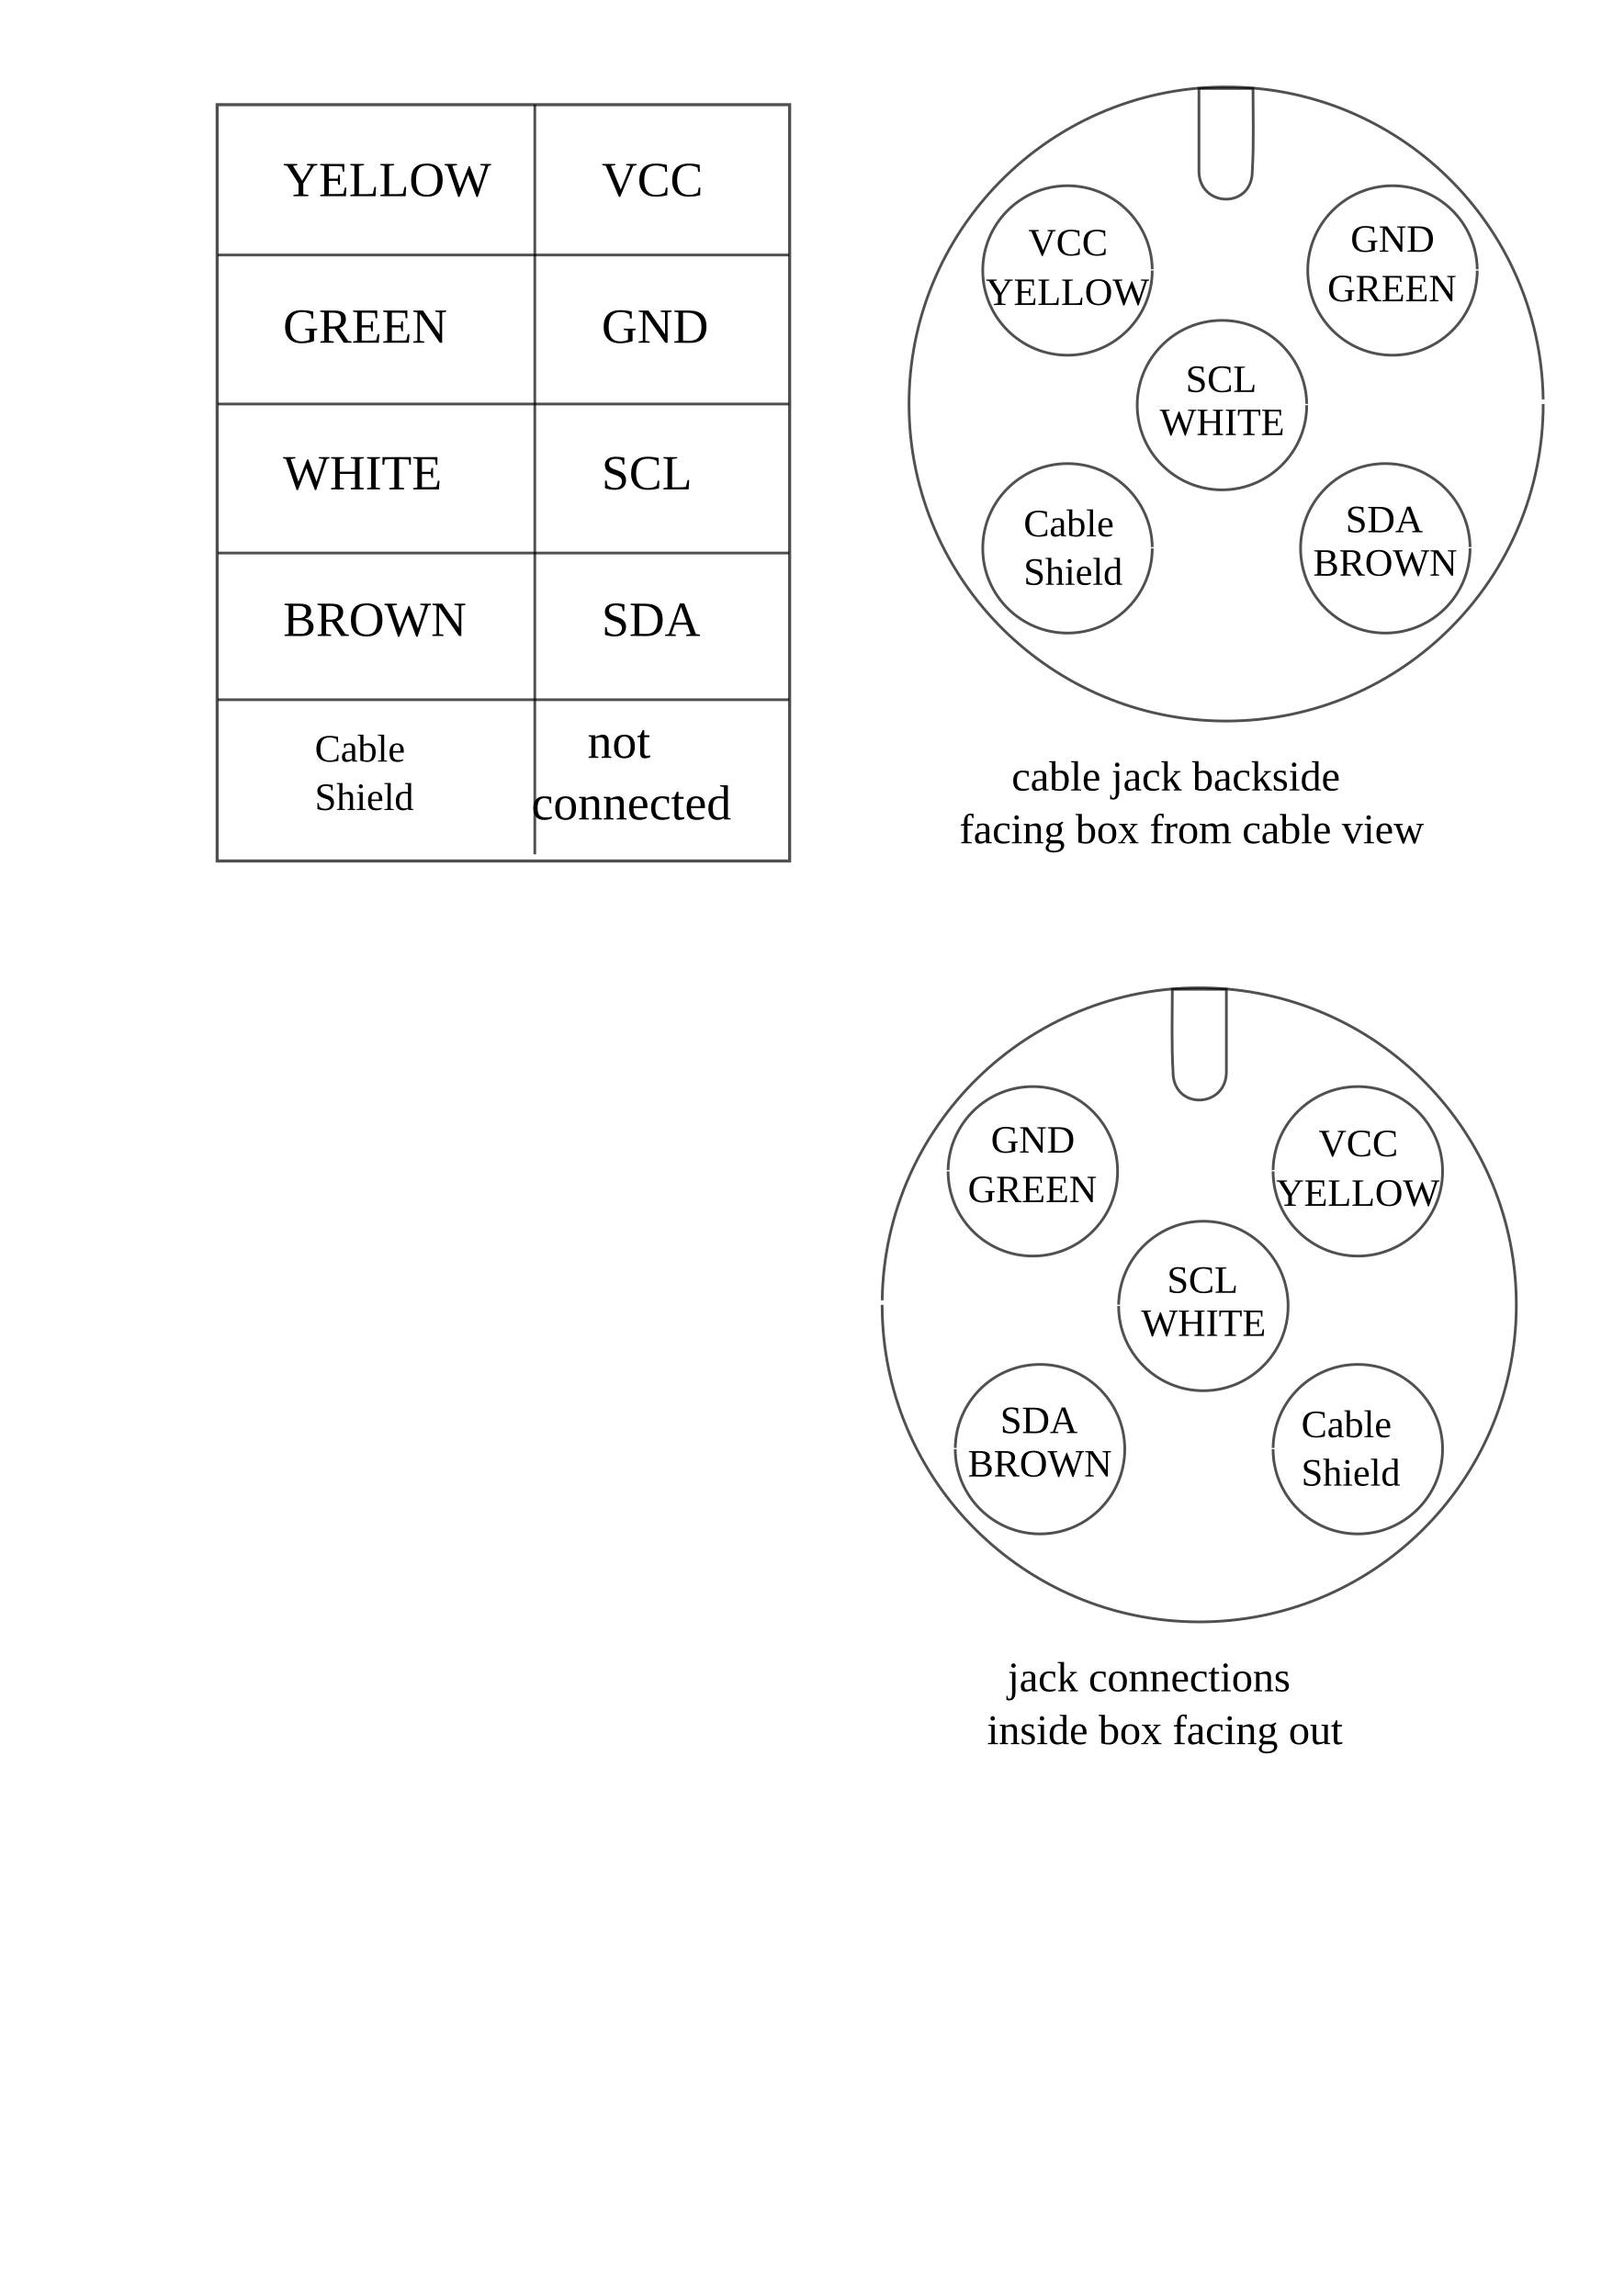
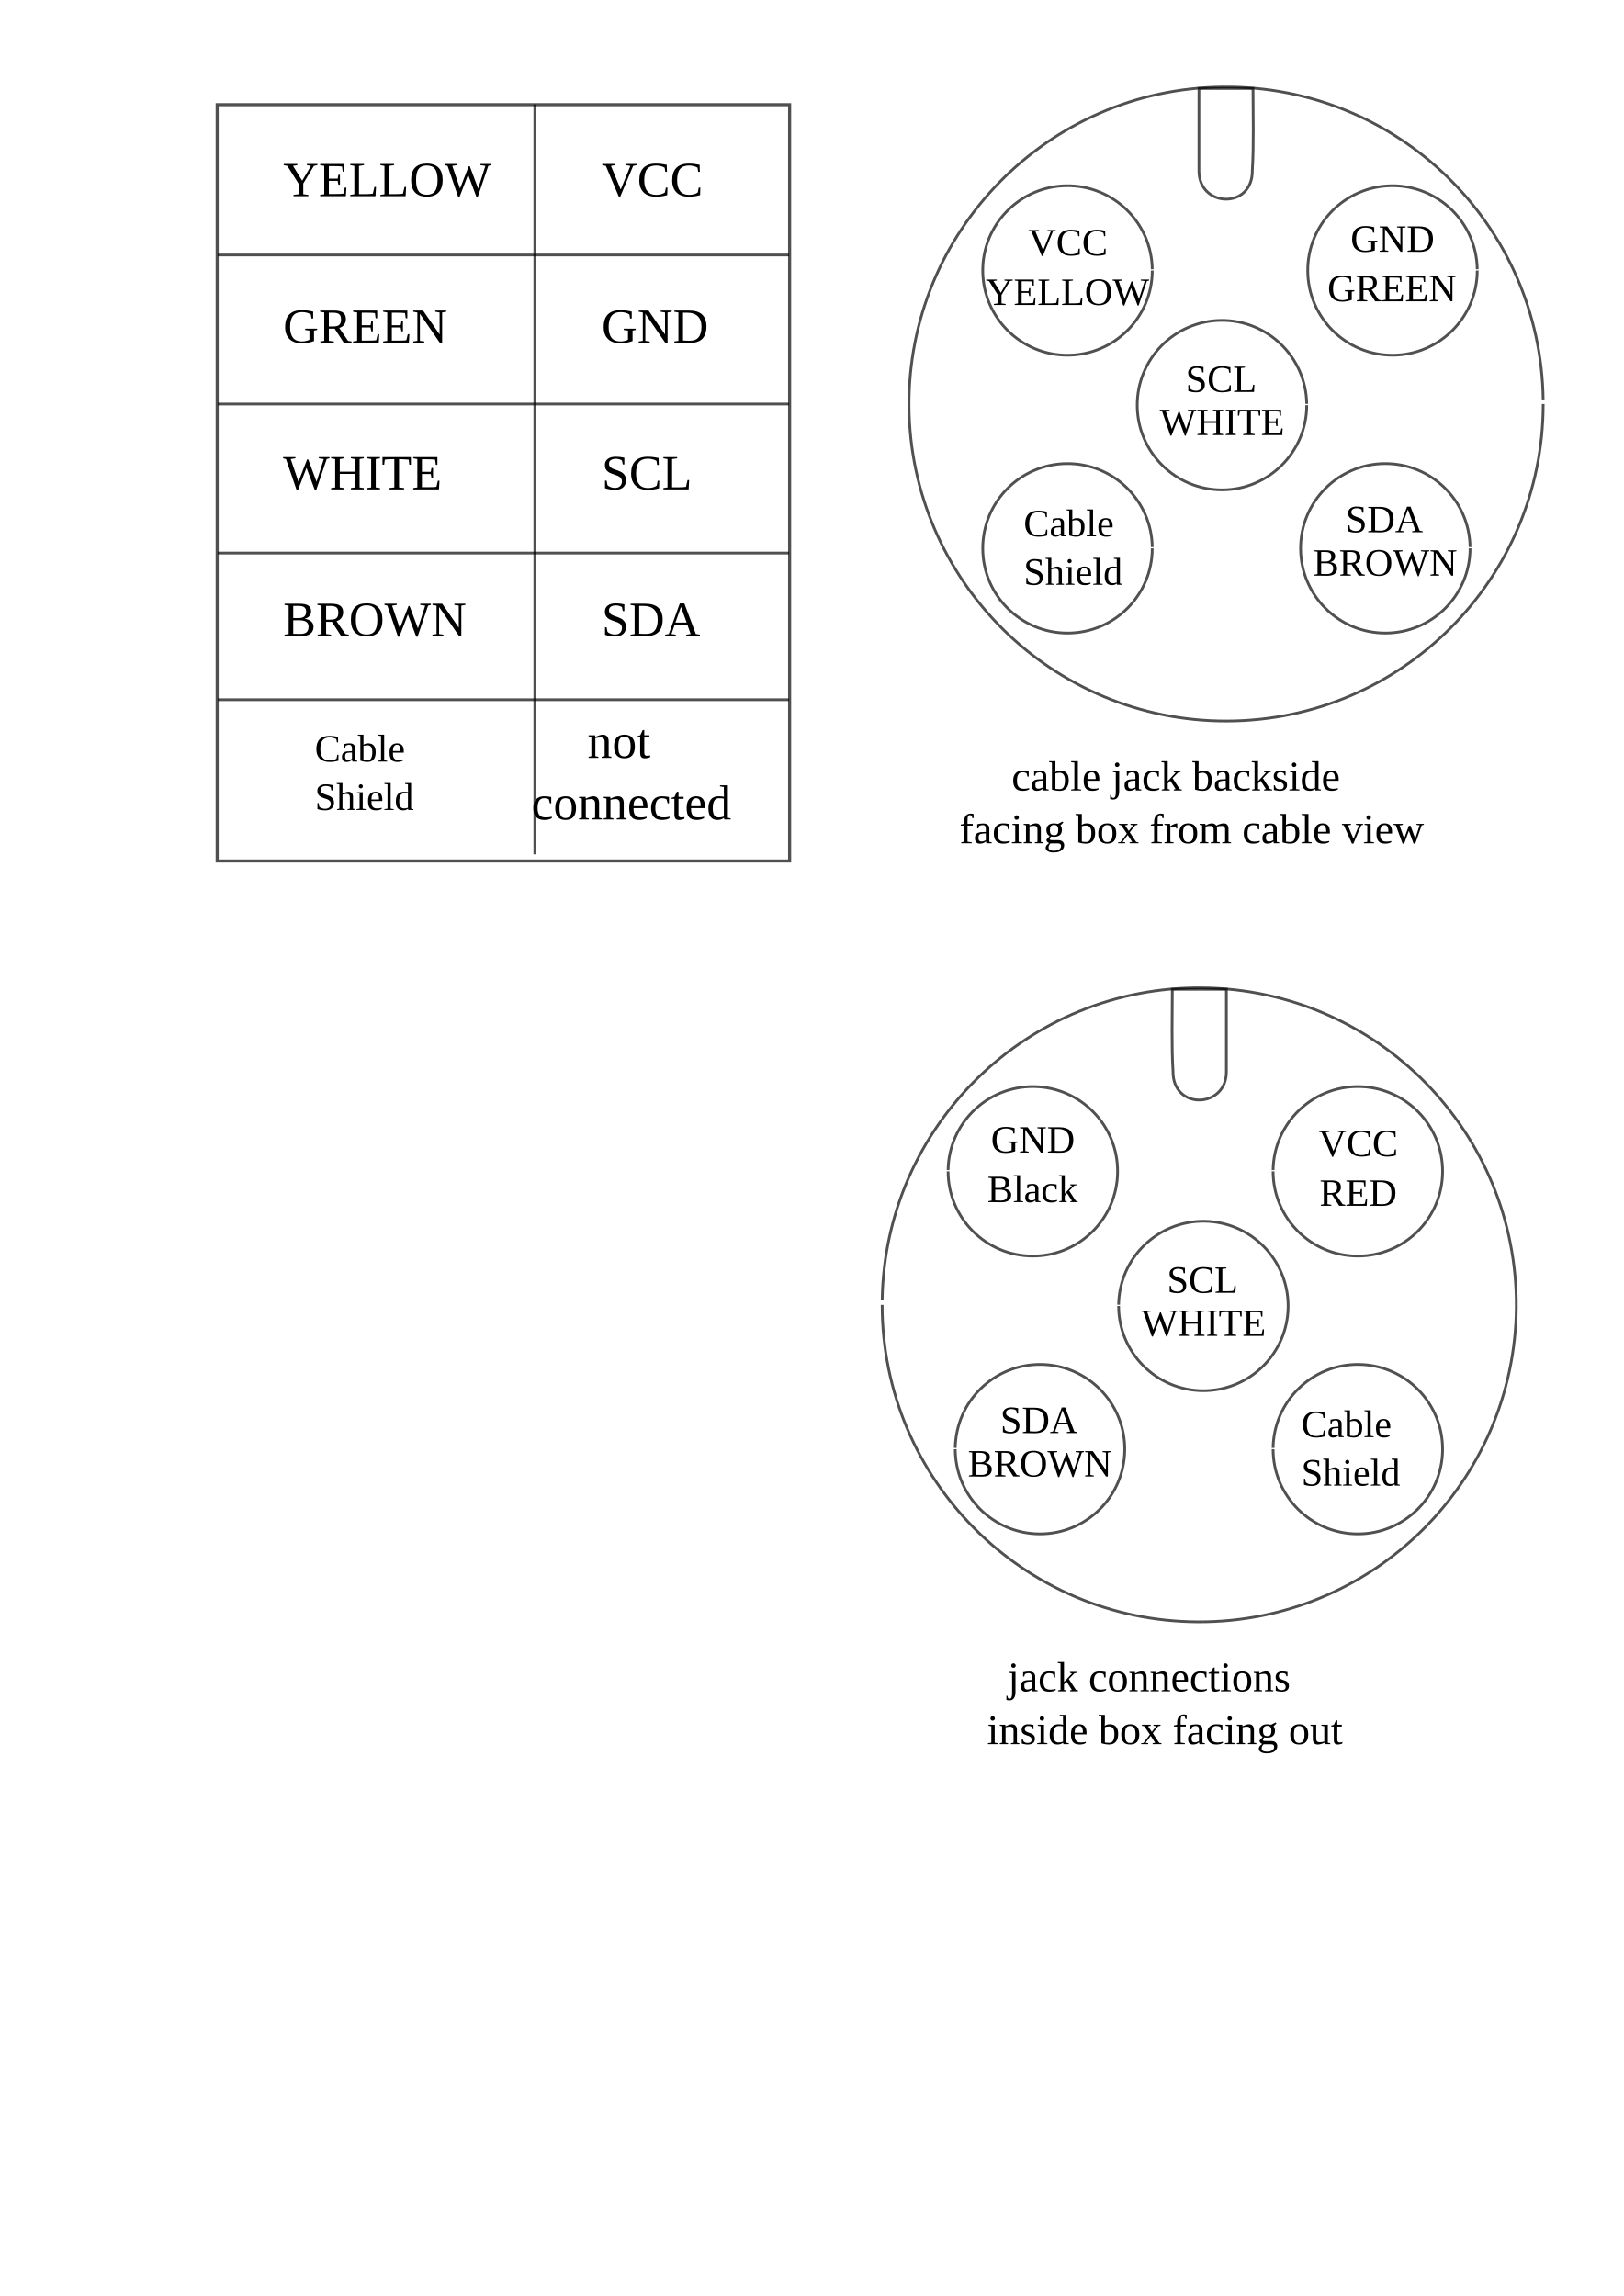
<svg xmlns="http://www.w3.org/2000/svg" width="210mm" height="297mm" viewBox="0 0 210 297" version="1.1" id="svg8">
  <defs id="defs2" />
  <g id="layer1">
    <rect style="opacity:0.686;fill:none;fill-opacity:1;stroke:#000000;stroke-width:0.397;stroke-miterlimit:4;stroke-dasharray:none;stroke-opacity:1" id="rect2028" width="74.039" height="97.832" x="28.087" y="13.54" />
    <path style="opacity:0.686;fill:none;fill-opacity:1;stroke:#000000;stroke-width:0.353;stroke-miterlimit:4;stroke-dasharray:none;stroke-opacity:1" d="m 28.159,32.984 73.894,0" id="path2032" />
    <path id="path2034" d="m 28.159,52.26 73.894,0" style="opacity:0.686;fill:none;fill-opacity:1;stroke:#000000;stroke-width:0.353;stroke-miterlimit:4;stroke-dasharray:none;stroke-opacity:1" />
    <path style="opacity:0.686;fill:none;fill-opacity:1;stroke:#000000;stroke-width:0.353;stroke-miterlimit:4;stroke-dasharray:none;stroke-opacity:1" d="m 28.159,71.537 73.894,0" id="path2036" />
    <path style="opacity:0.686;fill:none;fill-opacity:1;stroke:#000000;stroke-width:0.349;stroke-miterlimit:4;stroke-dasharray:none;stroke-opacity:1" d="M 69.17,13.518 V 110.514" id="path2044" />
    <text xml:space="preserve" style="font-style:normal;font-variant:normal;font-weight:normal;font-stretch:normal;font-size:6.377px;line-height:125%;font-family:'Times New Roman';-inkscape-font-specification:'Times New Roman,';text-align:start;letter-spacing:0px;word-spacing:0px;writing-mode:lr-tb;text-anchor:start;fill:#000000;fill-opacity:1;stroke:none;stroke-width:0.51px;stroke-linecap:butt;stroke-linejoin:miter;stroke-opacity:1" x="36.613" y="25.378" id="text2057">
      <tspan id="tspan2055" x="36.613" y="25.378" style="stroke-width:0.51px">YELLOW</tspan>
    </text>
    <text id="text2061" y="44.339" x="36.613" style="font-style:normal;font-variant:normal;font-weight:normal;font-stretch:normal;font-size:6.377px;line-height:125%;font-family:'Times New Roman';-inkscape-font-specification:'Times New Roman,';text-align:start;letter-spacing:0px;word-spacing:0px;writing-mode:lr-tb;text-anchor:start;fill:#000000;fill-opacity:1;stroke:none;stroke-width:0.51px;stroke-linecap:butt;stroke-linejoin:miter;stroke-opacity:1" xml:space="preserve">
      <tspan style="stroke-width:0.51px" y="44.339" x="36.613" id="tspan2059">GREEN</tspan>
    </text>
    <text xml:space="preserve" style="font-style:normal;font-variant:normal;font-weight:normal;font-stretch:normal;font-size:6.377px;line-height:125%;font-family:'Times New Roman';-inkscape-font-specification:'Times New Roman,';text-align:start;letter-spacing:0px;word-spacing:0px;writing-mode:lr-tb;text-anchor:start;fill:#000000;fill-opacity:1;stroke:none;stroke-width:0.51px;stroke-linecap:butt;stroke-linejoin:miter;stroke-opacity:1" x="36.613" y="82.263" id="text2065">
      <tspan id="tspan2063" x="36.613" y="82.263" style="stroke-width:0.51px">BROWN</tspan>
    </text>
    <text id="text2069" y="63.301" x="36.613" style="font-style:normal;font-variant:normal;font-weight:normal;font-stretch:normal;font-size:6.377px;line-height:125%;font-family:'Times New Roman';-inkscape-font-specification:'Times New Roman,';text-align:start;letter-spacing:0px;word-spacing:0px;writing-mode:lr-tb;text-anchor:start;fill:#000000;fill-opacity:1;stroke:none;stroke-width:0.51px;stroke-linecap:butt;stroke-linejoin:miter;stroke-opacity:1" xml:space="preserve">
      <tspan style="stroke-width:0.51px" y="63.301" x="36.613" id="tspan2067">WHITE</tspan>
    </text>
    <text id="text2077" y="25.378" x="77.812" style="font-style:normal;font-variant:normal;font-weight:normal;font-stretch:normal;font-size:6.377px;line-height:125%;font-family:'Times New Roman';-inkscape-font-specification:'Times New Roman,';text-align:start;letter-spacing:0px;word-spacing:0px;writing-mode:lr-tb;text-anchor:start;fill:#000000;fill-opacity:1;stroke:none;stroke-width:0.51px;stroke-linecap:butt;stroke-linejoin:miter;stroke-opacity:1" xml:space="preserve">
      <tspan style="stroke-width:0.51px" y="25.378" x="77.812" id="tspan2075">VCC</tspan>
    </text>
    <text xml:space="preserve" style="font-style:normal;font-variant:normal;font-weight:normal;font-stretch:normal;font-size:6.377px;line-height:125%;font-family:'Times New Roman';-inkscape-font-specification:'Times New Roman,';text-align:start;letter-spacing:0px;word-spacing:0px;writing-mode:lr-tb;text-anchor:start;fill:#000000;fill-opacity:1;stroke:none;stroke-width:0.51px;stroke-linecap:butt;stroke-linejoin:miter;stroke-opacity:1" x="77.812" y="44.339" id="text2081">
      <tspan id="tspan2079" x="77.812" y="44.339" style="stroke-width:0.51px">GND</tspan>
    </text>
    <text id="text2085" y="82.263" x="77.812" style="font-style:normal;font-variant:normal;font-weight:normal;font-stretch:normal;font-size:6.377px;line-height:125%;font-family:'Times New Roman';-inkscape-font-specification:'Times New Roman,';text-align:start;letter-spacing:0px;word-spacing:0px;writing-mode:lr-tb;text-anchor:start;fill:#000000;fill-opacity:1;stroke:none;stroke-width:0.51px;stroke-linecap:butt;stroke-linejoin:miter;stroke-opacity:1" xml:space="preserve">
      <tspan style="stroke-width:0.51px" y="82.263" x="77.812" id="tspan2083">SDA</tspan>
    </text>
    <text xml:space="preserve" style="font-style:normal;font-variant:normal;font-weight:normal;font-stretch:normal;font-size:6.377px;line-height:125%;font-family:'Times New Roman';-inkscape-font-specification:'Times New Roman,';text-align:start;letter-spacing:0px;word-spacing:0px;writing-mode:lr-tb;text-anchor:start;fill:#000000;fill-opacity:1;stroke:none;stroke-width:0.51px;stroke-linecap:butt;stroke-linejoin:miter;stroke-opacity:1" x="77.812" y="63.301" id="text2089">
      <tspan id="tspan2087" x="77.812" y="63.301" style="stroke-width:0.51px">SCL</tspan>
    </text>
    <path style="opacity:0.686;fill:none;fill-opacity:1;stroke:#000000;stroke-width:0.353;stroke-miterlimit:4;stroke-dasharray:none;stroke-opacity:1" id="path2390" d="M 199.587,52.26 A 41.01,41.01 0 0 1 158.724,93.271 41.01,41.01 0 0 1 117.568,52.555 41.01,41.01 0 0 1 158.136,11.252 41.01,41.01 0 0 1 199.583,51.672" />
    <path style="opacity:0.686;fill:none;fill-opacity:1;stroke:#000000;stroke-width:1.334;stroke-miterlimit:4;stroke-dasharray:none;stroke-opacity:1" d="m 586.072,43.234 v 40 c -0.354,18.365 26.412,19.341 26.09,0 0.774,-12.477 0.338,-26.894 0.338,-40 z" transform="scale(0.2645833)" id="rect2392" />
    <text xml:space="preserve" style="font-style:normal;font-variant:normal;font-weight:normal;font-stretch:normal;font-size:5.465px;line-height:125%;font-family:'Times New Roman';-inkscape-font-specification:'Times New Roman,';text-align:start;letter-spacing:0px;word-spacing:0px;writing-mode:lr-tb;text-anchor:start;fill:#000000;fill-opacity:1;stroke:none;stroke-width:0.437px;stroke-linecap:butt;stroke-linejoin:miter;stroke-opacity:1" x="156.863" y="102.255" id="text2407">
      <tspan id="tspan2405" x="156.863" y="102.255" style="text-align:center;text-anchor:middle;stroke-width:0.437px">cable jack backside</tspan>
      <tspan x="156.863" y="109.086" style="text-align:center;text-anchor:middle;stroke-width:0.437px" id="tspan2409"> facing box from cable view</tspan>
    </text>
    <g id="g2486" transform="translate(-3.741773,-5.61266)">
      <path d="M 152.768,40.6 A 10.961,10.961 0 0 1 141.846,51.561 10.961,10.961 0 0 1 130.845,40.678 10.961,10.961 0 0 1 141.688,29.639 10.961,10.961 0 0 1 152.767,40.443" id="path2397" style="opacity:0.686;fill:none;fill-opacity:1;stroke:#000000;stroke-width:0.353;stroke-miterlimit:4;stroke-dasharray:none;stroke-opacity:1" />
      <text xml:space="preserve" style="font-style:normal;font-variant:normal;font-weight:normal;font-stretch:normal;font-size:5.009px;line-height:125%;font-family:'Times New Roman';-inkscape-font-specification:'Times New Roman,';text-align:start;letter-spacing:0px;word-spacing:0px;writing-mode:lr-tb;text-anchor:start;fill:#000000;fill-opacity:1;stroke:none;stroke-width:0.401px;stroke-linecap:butt;stroke-linejoin:miter;stroke-opacity:1" x="131.227" y="45.057" id="text2415">
        <tspan id="tspan2413" x="131.227" y="45.057" style="stroke-width:0.401px">YELLOW</tspan>
      </text>
      <text id="text2431" y="38.65" x="136.718" style="font-style:normal;font-variant:normal;font-weight:normal;font-stretch:normal;font-size:5.009px;line-height:125%;font-family:'Times New Roman';-inkscape-font-specification:'Times New Roman,';text-align:start;letter-spacing:0px;word-spacing:0px;writing-mode:lr-tb;text-anchor:start;fill:#000000;fill-opacity:1;stroke:none;stroke-width:0.401px;stroke-linecap:butt;stroke-linejoin:miter;stroke-opacity:1" xml:space="preserve">
        <tspan style="stroke-width:0.401px" y="38.65" x="136.718" id="tspan2429">VCC</tspan>
      </text>
    </g>
    <g id="g2507" transform="translate(5.720777,-6.085103)">
      <path style="opacity:0.686;fill:none;fill-opacity:1;stroke:#000000;stroke-width:0.353;stroke-miterlimit:4;stroke-dasharray:none;stroke-opacity:1" id="path2403" d="M 185.337,41.072 A 10.961,10.961 0 0 1 174.415,52.033 10.961,10.961 0 0 1 163.415,41.151 10.961,10.961 0 0 1 174.258,30.112 10.961,10.961 0 0 1 185.336,40.915" />
      <text id="text2419" y="45.057" x="165.97" style="font-style:normal;font-variant:normal;font-weight:normal;font-stretch:normal;font-size:5.009px;line-height:125%;font-family:'Times New Roman';-inkscape-font-specification:'Times New Roman,';text-align:start;letter-spacing:0px;word-spacing:0px;writing-mode:lr-tb;text-anchor:start;fill:#000000;fill-opacity:1;stroke:none;stroke-width:0.401px;stroke-linecap:butt;stroke-linejoin:miter;stroke-opacity:1" xml:space="preserve">
        <tspan style="stroke-width:0.401px" y="45.057" x="165.97" id="tspan2417">GREEN</tspan>
      </text>
      <text xml:space="preserve" style="font-style:normal;font-variant:normal;font-weight:normal;font-stretch:normal;font-size:5.009px;line-height:125%;font-family:'Times New Roman';-inkscape-font-specification:'Times New Roman,';text-align:start;letter-spacing:0px;word-spacing:0px;writing-mode:lr-tb;text-anchor:start;fill:#000000;fill-opacity:1;stroke:none;stroke-width:0.401px;stroke-linecap:butt;stroke-linejoin:miter;stroke-opacity:1" x="168.955" y="38.65" id="text2435">
        <tspan id="tspan2433" x="168.955" y="38.65" style="stroke-width:0.401px">GND</tspan>
      </text>
    </g>
    <g id="g2500" transform="translate(4.794735,1.603617)">
      <path d="M 185.337,69.326 A 10.961,10.961 0 0 1 174.415,80.287 10.961,10.961 0 0 1 163.415,69.405 10.961,10.961 0 0 1 174.258,58.365 10.961,10.961 0 0 1 185.336,69.169" id="path2401" style="opacity:0.686;fill:none;fill-opacity:1;stroke:#000000;stroke-width:0.353;stroke-miterlimit:4;stroke-dasharray:none;stroke-opacity:1" />
      <text xml:space="preserve" style="font-style:normal;font-variant:normal;font-weight:normal;font-stretch:normal;font-size:5.009px;line-height:125%;font-family:'Times New Roman';-inkscape-font-specification:'Times New Roman,';text-align:start;letter-spacing:0px;word-spacing:0px;writing-mode:lr-tb;text-anchor:start;fill:#000000;fill-opacity:1;stroke:none;stroke-width:0.401px;stroke-linecap:butt;stroke-linejoin:miter;stroke-opacity:1" x="165.043" y="72.857" id="text2423">
        <tspan id="tspan2421" x="165.043" y="72.857" style="stroke-width:0.401px">BROWN</tspan>
      </text>
      <text id="text2439" y="67.244" x="169.235" style="font-style:normal;font-variant:normal;font-weight:normal;font-stretch:normal;font-size:5.009px;line-height:125%;font-family:'Times New Roman';-inkscape-font-specification:'Times New Roman,';text-align:start;letter-spacing:0px;word-spacing:0px;writing-mode:lr-tb;text-anchor:start;fill:#000000;fill-opacity:1;stroke:none;stroke-width:0.401px;stroke-linecap:butt;stroke-linejoin:miter;stroke-opacity:1" xml:space="preserve">
        <tspan style="stroke-width:0.401px" y="67.244" x="169.235" id="tspan2437">SDA</tspan>
      </text>
    </g>
    <g id="g2493" transform="translate(16.23599,-16.54198)">
      <path style="opacity:0.686;fill:none;fill-opacity:1;stroke:#000000;stroke-width:0.353;stroke-miterlimit:4;stroke-dasharray:none;stroke-opacity:1" id="path2399" d="M 152.768,68.948 A 10.961,10.961 0 0 1 141.846,79.909 10.961,10.961 0 0 1 130.845,69.027 10.961,10.961 0 0 1 141.688,57.987 10.961,10.961 0 0 1 152.767,68.791" />
      <text id="text2427" y="72.819" x="133.761" style="font-style:normal;font-variant:normal;font-weight:normal;font-stretch:normal;font-size:5.009px;line-height:125%;font-family:'Times New Roman';-inkscape-font-specification:'Times New Roman,';text-align:start;letter-spacing:0px;word-spacing:0px;writing-mode:lr-tb;text-anchor:start;fill:#000000;fill-opacity:1;stroke:none;stroke-width:0.401px;stroke-linecap:butt;stroke-linejoin:miter;stroke-opacity:1" xml:space="preserve">
        <tspan style="stroke-width:0.401px" y="72.819" x="133.761" id="tspan2425">WHITE</tspan>
      </text>
      <text xml:space="preserve" style="font-style:normal;font-variant:normal;font-weight:normal;font-stretch:normal;font-size:5.009px;line-height:125%;font-family:'Times New Roman';-inkscape-font-specification:'Times New Roman,';text-align:start;letter-spacing:0px;word-spacing:0px;writing-mode:lr-tb;text-anchor:start;fill:#000000;fill-opacity:1;stroke:none;stroke-width:0.401px;stroke-linecap:butt;stroke-linejoin:miter;stroke-opacity:1" x="137.107" y="67.244" id="text2443">
        <tspan id="tspan2441" x="137.107" y="67.244" style="stroke-width:0.401px">SCL</tspan>
      </text>
    </g>
    <text xml:space="preserve" style="font-style:normal;font-variant:normal;font-weight:normal;font-stretch:normal;font-size:5.009px;line-height:125%;font-family:'Times New Roman';-inkscape-font-specification:'Times New Roman,';text-align:start;letter-spacing:0px;word-spacing:0px;writing-mode:lr-tb;text-anchor:start;fill:#000000;fill-opacity:1;stroke:none;stroke-width:0.401px;stroke-linecap:butt;stroke-linejoin:miter;stroke-opacity:1" x="126.861" y="73.659" id="text2513">
      <tspan id="tspan2511" x="126.861" y="78.104" style="stroke-width:0.401px" />
    </text>
    <path d="M 149.026,70.93 A 10.961,10.961 0 0 1 138.104,81.891 10.961,10.961 0 0 1 127.104,71.008 10.961,10.961 0 0 1 137.947,59.969 10.961,10.961 0 0 1 149.025,70.772" id="path2509" style="opacity:0.686;fill:none;fill-opacity:1;stroke:#000000;stroke-width:0.353;stroke-miterlimit:4;stroke-dasharray:none;stroke-opacity:1" />
    <text id="text2517" y="69.382" x="132.389" style="font-style:normal;font-variant:normal;font-weight:normal;font-stretch:normal;font-size:5.009px;line-height:125%;font-family:'Times New Roman';-inkscape-font-specification:'Times New Roman,';text-align:start;letter-spacing:0px;word-spacing:0px;writing-mode:lr-tb;text-anchor:start;fill:#000000;fill-opacity:1;stroke:none;stroke-width:0.401px;stroke-linecap:butt;stroke-linejoin:miter;stroke-opacity:1" xml:space="preserve">
      <tspan style="stroke-width:0.401px" y="69.382" x="132.389" id="tspan2515">Cable</tspan>
      <tspan id="tspan2521" style="stroke-width:0.401px" y="75.643" x="132.389">Shield</tspan>
    </text>
    <path id="path2529" d="M 28.159,90.513 H 102.054" style="opacity:0.686;fill:none;fill-opacity:1;stroke:#000000;stroke-width:0.353;stroke-miterlimit:4;stroke-dasharray:none;stroke-opacity:1" />
    <text xml:space="preserve" style="font-style:normal;font-variant:normal;font-weight:normal;font-stretch:normal;font-size:5.009px;line-height:125%;font-family:'Times New Roman';-inkscape-font-specification:'Times New Roman,';text-align:start;letter-spacing:0px;word-spacing:0px;writing-mode:lr-tb;text-anchor:start;fill:#000000;fill-opacity:1;stroke:none;stroke-width:0.401px;stroke-linecap:butt;stroke-linejoin:miter;stroke-opacity:1" x="40.716" y="98.514" id="text2546">
      <tspan id="tspan2542" x="40.716" y="98.514" style="stroke-width:0.401px">Cable</tspan>
      <tspan x="40.716" y="104.775" style="stroke-width:0.401px" id="tspan2544">Shield</tspan>
    </text>
    <text xml:space="preserve" style="font-style:normal;font-variant:normal;font-weight:normal;font-stretch:normal;font-size:6.377px;line-height:125%;font-family:'Times New Roman';-inkscape-font-specification:'Times New Roman,';text-align:start;letter-spacing:0px;word-spacing:0px;writing-mode:lr-tb;text-anchor:start;fill:#000000;fill-opacity:1;stroke:none;stroke-width:0.51px;stroke-linecap:butt;stroke-linejoin:miter;stroke-opacity:1" x="85.64" y="98.032" id="text2550">
      <tspan id="tspan2548" x="85.64" y="98.032" style="text-align:center;text-anchor:middle;stroke-width:0.51px">not</tspan>
      <tspan x="85.64" y="106.004" style="text-align:center;text-anchor:middle;stroke-width:0.51px" id="tspan2552">connected</tspan>
    </text>
    <path d="m -114.092,168.79 a 41.01,41.01 0 0 1 -40.863,41.01 41.01,41.01 0 0 1 -41.156,-40.716 41.01,41.01 0 0 1 40.568,-41.302 41.01,41.01 0 0 1 41.447,40.42" id="path2554" style="opacity:0.686;fill:none;fill-opacity:1;stroke:#000000;stroke-width:0.353;stroke-miterlimit:4;stroke-dasharray:none;stroke-opacity:1" transform="scale(-1,1)" />
    <path id="path2556" d="m 158.614,127.969 v 10.583 c 0.094,4.859 -6.988,5.117 -6.903,0 -0.205,-3.301 -0.089,-7.116 -0.089,-10.583 z" style="opacity:0.686;fill:none;fill-opacity:1;stroke:#000000;stroke-width:0.353;stroke-miterlimit:4;stroke-dasharray:none;stroke-opacity:1" />
    <text id="text2562" y="218.784" x="153.389" style="font-style:normal;font-variant:normal;font-weight:normal;font-stretch:normal;font-size:5.465px;line-height:125%;font-family:'Times New Roman';-inkscape-font-specification:'Times New Roman,';text-align:start;letter-spacing:0px;word-spacing:0px;writing-mode:lr-tb;text-anchor:start;fill:#000000;fill-opacity:1;stroke:none;stroke-width:0.437px;stroke-linecap:butt;stroke-linejoin:miter;stroke-opacity:1" xml:space="preserve">
      <tspan style="text-align:center;text-anchor:middle;stroke-width:0.437px" y="218.784" x="153.389" id="tspan2558">jack connections</tspan>
      <tspan id="tspan2560" style="text-align:center;text-anchor:middle;stroke-width:0.437px" y="225.615" x="153.389"> inside box facing out</tspan>
    </text>
    <path d="m -164.653,151.517 a 10.961,10.961 0 0 1 -10.922,10.961 10.961,10.961 0 0 1 -11,-10.883 10.961,10.961 0 0 1 10.843,-11.039 10.961,10.961 0 0 1 11.078,10.803" id="path2564" style="opacity:0.686;fill:none;fill-opacity:1;stroke:#000000;stroke-width:0.353;stroke-miterlimit:4;stroke-dasharray:none;stroke-opacity:1" transform="scale(-1,1)" />
-     <text xml:space="preserve" style="font-style:normal;font-variant:normal;font-weight:normal;font-stretch:normal;font-size:5.009px;line-height:125%;font-family:'Times New Roman';-inkscape-font-specification:'Times New Roman,';text-align:start;letter-spacing:0px;word-spacing:0px;writing-mode:lr-tb;text-anchor:start;fill:#000000;fill-opacity:1;stroke:none;stroke-width:0.401px;stroke-linecap:butt;stroke-linejoin:miter;stroke-opacity:1" x="165.035" y="155.974" id="text2568">
-       <tspan id="tspan2566" x="165.035" y="155.974" style="stroke-width:0.401px">YELLOW</tspan>
+     <text xml:space="preserve" style="font-style:normal;font-variant:normal;font-weight:normal;font-stretch:normal;font-size:5.009px;line-height:125%;font-family:'Times New Roman';-inkscape-font-specification:'Times New Roman,';text-align:start;letter-spacing:0px;word-spacing:0px;writing-mode:lr-tb;text-anchor:start;fill:#000000;fill-opacity:1;stroke:none;stroke-width:0.401px;stroke-linecap:butt;stroke-linejoin:miter;stroke-opacity:1" x="170.655" y="155.974" id="text2568">
+       <tspan id="tspan2566" x="170.655" y="155.974" style="stroke-width:0.401px">RED</tspan>
    </text>
    <text id="text2572" y="149.567" x="170.527" style="font-style:normal;font-variant:normal;font-weight:normal;font-stretch:normal;font-size:5.009px;line-height:125%;font-family:'Times New Roman';-inkscape-font-specification:'Times New Roman,';text-align:start;letter-spacing:0px;word-spacing:0px;writing-mode:lr-tb;text-anchor:start;fill:#000000;fill-opacity:1;stroke:none;stroke-width:0.401px;stroke-linecap:butt;stroke-linejoin:miter;stroke-opacity:1" xml:space="preserve">
      <tspan style="stroke-width:0.401px" y="149.567" x="170.527" id="tspan2570">VCC</tspan>
    </text>
    <path style="opacity:0.686;fill:none;fill-opacity:1;stroke:#000000;stroke-width:0.353;stroke-miterlimit:4;stroke-dasharray:none;stroke-opacity:1" id="path2576" d="m -122.621,151.517 a 10.961,10.961 0 0 1 -10.922,10.961 10.961,10.961 0 0 1 -11,-10.883 10.961,10.961 0 0 1 10.843,-11.039 10.961,10.961 0 0 1 11.078,10.803" transform="scale(-1,1)" />
-     <text id="text2580" y="155.501" x="125.177" style="font-style:normal;font-variant:normal;font-weight:normal;font-stretch:normal;font-size:5.009px;line-height:125%;font-family:'Times New Roman';-inkscape-font-specification:'Times New Roman,';text-align:start;letter-spacing:0px;word-spacing:0px;writing-mode:lr-tb;text-anchor:start;fill:#000000;fill-opacity:1;stroke:none;stroke-width:0.401px;stroke-linecap:butt;stroke-linejoin:miter;stroke-opacity:1" xml:space="preserve">
-       <tspan style="stroke-width:0.401px" y="155.501" x="125.177" id="tspan2578">GREEN</tspan>
+     <text id="text2580" y="155.501" x="127.686" style="font-style:normal;font-variant:normal;font-weight:normal;font-stretch:normal;font-size:5.009px;line-height:125%;font-family:'Times New Roman';-inkscape-font-specification:'Times New Roman,';text-align:start;letter-spacing:0px;word-spacing:0px;writing-mode:lr-tb;text-anchor:start;fill:#000000;fill-opacity:1;stroke:none;stroke-width:0.401px;stroke-linecap:butt;stroke-linejoin:miter;stroke-opacity:1" xml:space="preserve">
+       <tspan style="stroke-width:0.401px" y="155.501" x="127.686" id="tspan2578">Black</tspan>
    </text>
    <text xml:space="preserve" style="font-style:normal;font-variant:normal;font-weight:normal;font-stretch:normal;font-size:5.009px;line-height:125%;font-family:'Times New Roman';-inkscape-font-specification:'Times New Roman,';text-align:start;letter-spacing:0px;word-spacing:0px;writing-mode:lr-tb;text-anchor:start;fill:#000000;fill-opacity:1;stroke:none;stroke-width:0.401px;stroke-linecap:butt;stroke-linejoin:miter;stroke-opacity:1" x="128.162" y="149.095" id="text2584">
      <tspan id="tspan2582" x="128.162" y="149.095" style="stroke-width:0.401px">GND</tspan>
    </text>
    <path d="m -123.547,187.459 a 10.961,10.961 0 0 1 -10.922,10.961 10.961,10.961 0 0 1 -11,-10.883 10.961,10.961 0 0 1 10.843,-11.039 10.961,10.961 0 0 1 11.078,10.803" id="path2588" style="opacity:0.686;fill:none;fill-opacity:1;stroke:#000000;stroke-width:0.353;stroke-miterlimit:4;stroke-dasharray:none;stroke-opacity:1" transform="scale(-1,1)" />
    <text xml:space="preserve" style="font-style:normal;font-variant:normal;font-weight:normal;font-stretch:normal;font-size:5.009px;line-height:125%;font-family:'Times New Roman';-inkscape-font-specification:'Times New Roman,';text-align:start;letter-spacing:0px;word-spacing:0px;writing-mode:lr-tb;text-anchor:start;fill:#000000;fill-opacity:1;stroke:none;stroke-width:0.401px;stroke-linecap:butt;stroke-linejoin:miter;stroke-opacity:1" x="125.176" y="190.99" id="text2592">
      <tspan id="tspan2590" x="125.176" y="190.99" style="stroke-width:0.401px">BROWN</tspan>
    </text>
    <text id="text2596" y="185.377" x="129.368" style="font-style:normal;font-variant:normal;font-weight:normal;font-stretch:normal;font-size:5.009px;line-height:125%;font-family:'Times New Roman';-inkscape-font-specification:'Times New Roman,';text-align:start;letter-spacing:0px;word-spacing:0px;writing-mode:lr-tb;text-anchor:start;fill:#000000;fill-opacity:1;stroke:none;stroke-width:0.401px;stroke-linecap:butt;stroke-linejoin:miter;stroke-opacity:1" xml:space="preserve">
      <tspan style="stroke-width:0.401px" y="185.377" x="129.368" id="tspan2594">SDA</tspan>
    </text>
    <path style="opacity:0.686;fill:none;fill-opacity:1;stroke:#000000;stroke-width:0.353;stroke-miterlimit:4;stroke-dasharray:none;stroke-opacity:1" id="path2600" d="m -144.676,168.936 a 10.961,10.961 0 0 1 -10.922,10.961 10.961,10.961 0 0 1 -11,-10.883 10.961,10.961 0 0 1 10.843,-11.039 10.961,10.961 0 0 1 11.078,10.803" transform="scale(-1,1)" />
    <text id="text2604" y="172.806" x="147.592" style="font-style:normal;font-variant:normal;font-weight:normal;font-stretch:normal;font-size:5.009px;line-height:125%;font-family:'Times New Roman';-inkscape-font-specification:'Times New Roman,';text-align:start;letter-spacing:0px;word-spacing:0px;writing-mode:lr-tb;text-anchor:start;fill:#000000;fill-opacity:1;stroke:none;stroke-width:0.401px;stroke-linecap:butt;stroke-linejoin:miter;stroke-opacity:1" xml:space="preserve">
      <tspan style="stroke-width:0.401px" y="172.806" x="147.592" id="tspan2602">WHITE</tspan>
    </text>
    <text xml:space="preserve" style="font-style:normal;font-variant:normal;font-weight:normal;font-stretch:normal;font-size:5.009px;line-height:125%;font-family:'Times New Roman';-inkscape-font-specification:'Times New Roman,';text-align:start;letter-spacing:0px;word-spacing:0px;writing-mode:lr-tb;text-anchor:start;fill:#000000;fill-opacity:1;stroke:none;stroke-width:0.401px;stroke-linecap:butt;stroke-linejoin:miter;stroke-opacity:1" x="150.938" y="167.231" id="text2608">
      <tspan id="tspan2606" x="150.938" y="167.231" style="stroke-width:0.401px">SCL</tspan>
    </text>
    <path style="opacity:0.686;fill:none;fill-opacity:1;stroke:#000000;stroke-width:0.353;stroke-miterlimit:4;stroke-dasharray:none;stroke-opacity:1" id="path2612" d="m -164.653,187.459 a 10.961,10.961 0 0 1 -10.922,10.961 10.961,10.961 0 0 1 -11,-10.883 10.961,10.961 0 0 1 10.843,-11.039 10.961,10.961 0 0 1 11.078,10.803" transform="scale(-1,1)" />
    <text xml:space="preserve" style="font-style:normal;font-variant:normal;font-weight:normal;font-stretch:normal;font-size:5.009px;line-height:125%;font-family:'Times New Roman';-inkscape-font-specification:'Times New Roman,';text-align:start;letter-spacing:0px;word-spacing:0px;writing-mode:lr-tb;text-anchor:start;fill:#000000;fill-opacity:1;stroke:none;stroke-width:0.401px;stroke-linecap:butt;stroke-linejoin:miter;stroke-opacity:1" x="168.301" y="185.911" id="text2618">
      <tspan id="tspan2614" x="168.301" y="185.911" style="stroke-width:0.401px">Cable</tspan>
      <tspan x="168.301" y="192.172" style="stroke-width:0.401px" id="tspan2616">Shield</tspan>
    </text>
  </g>
</svg>
